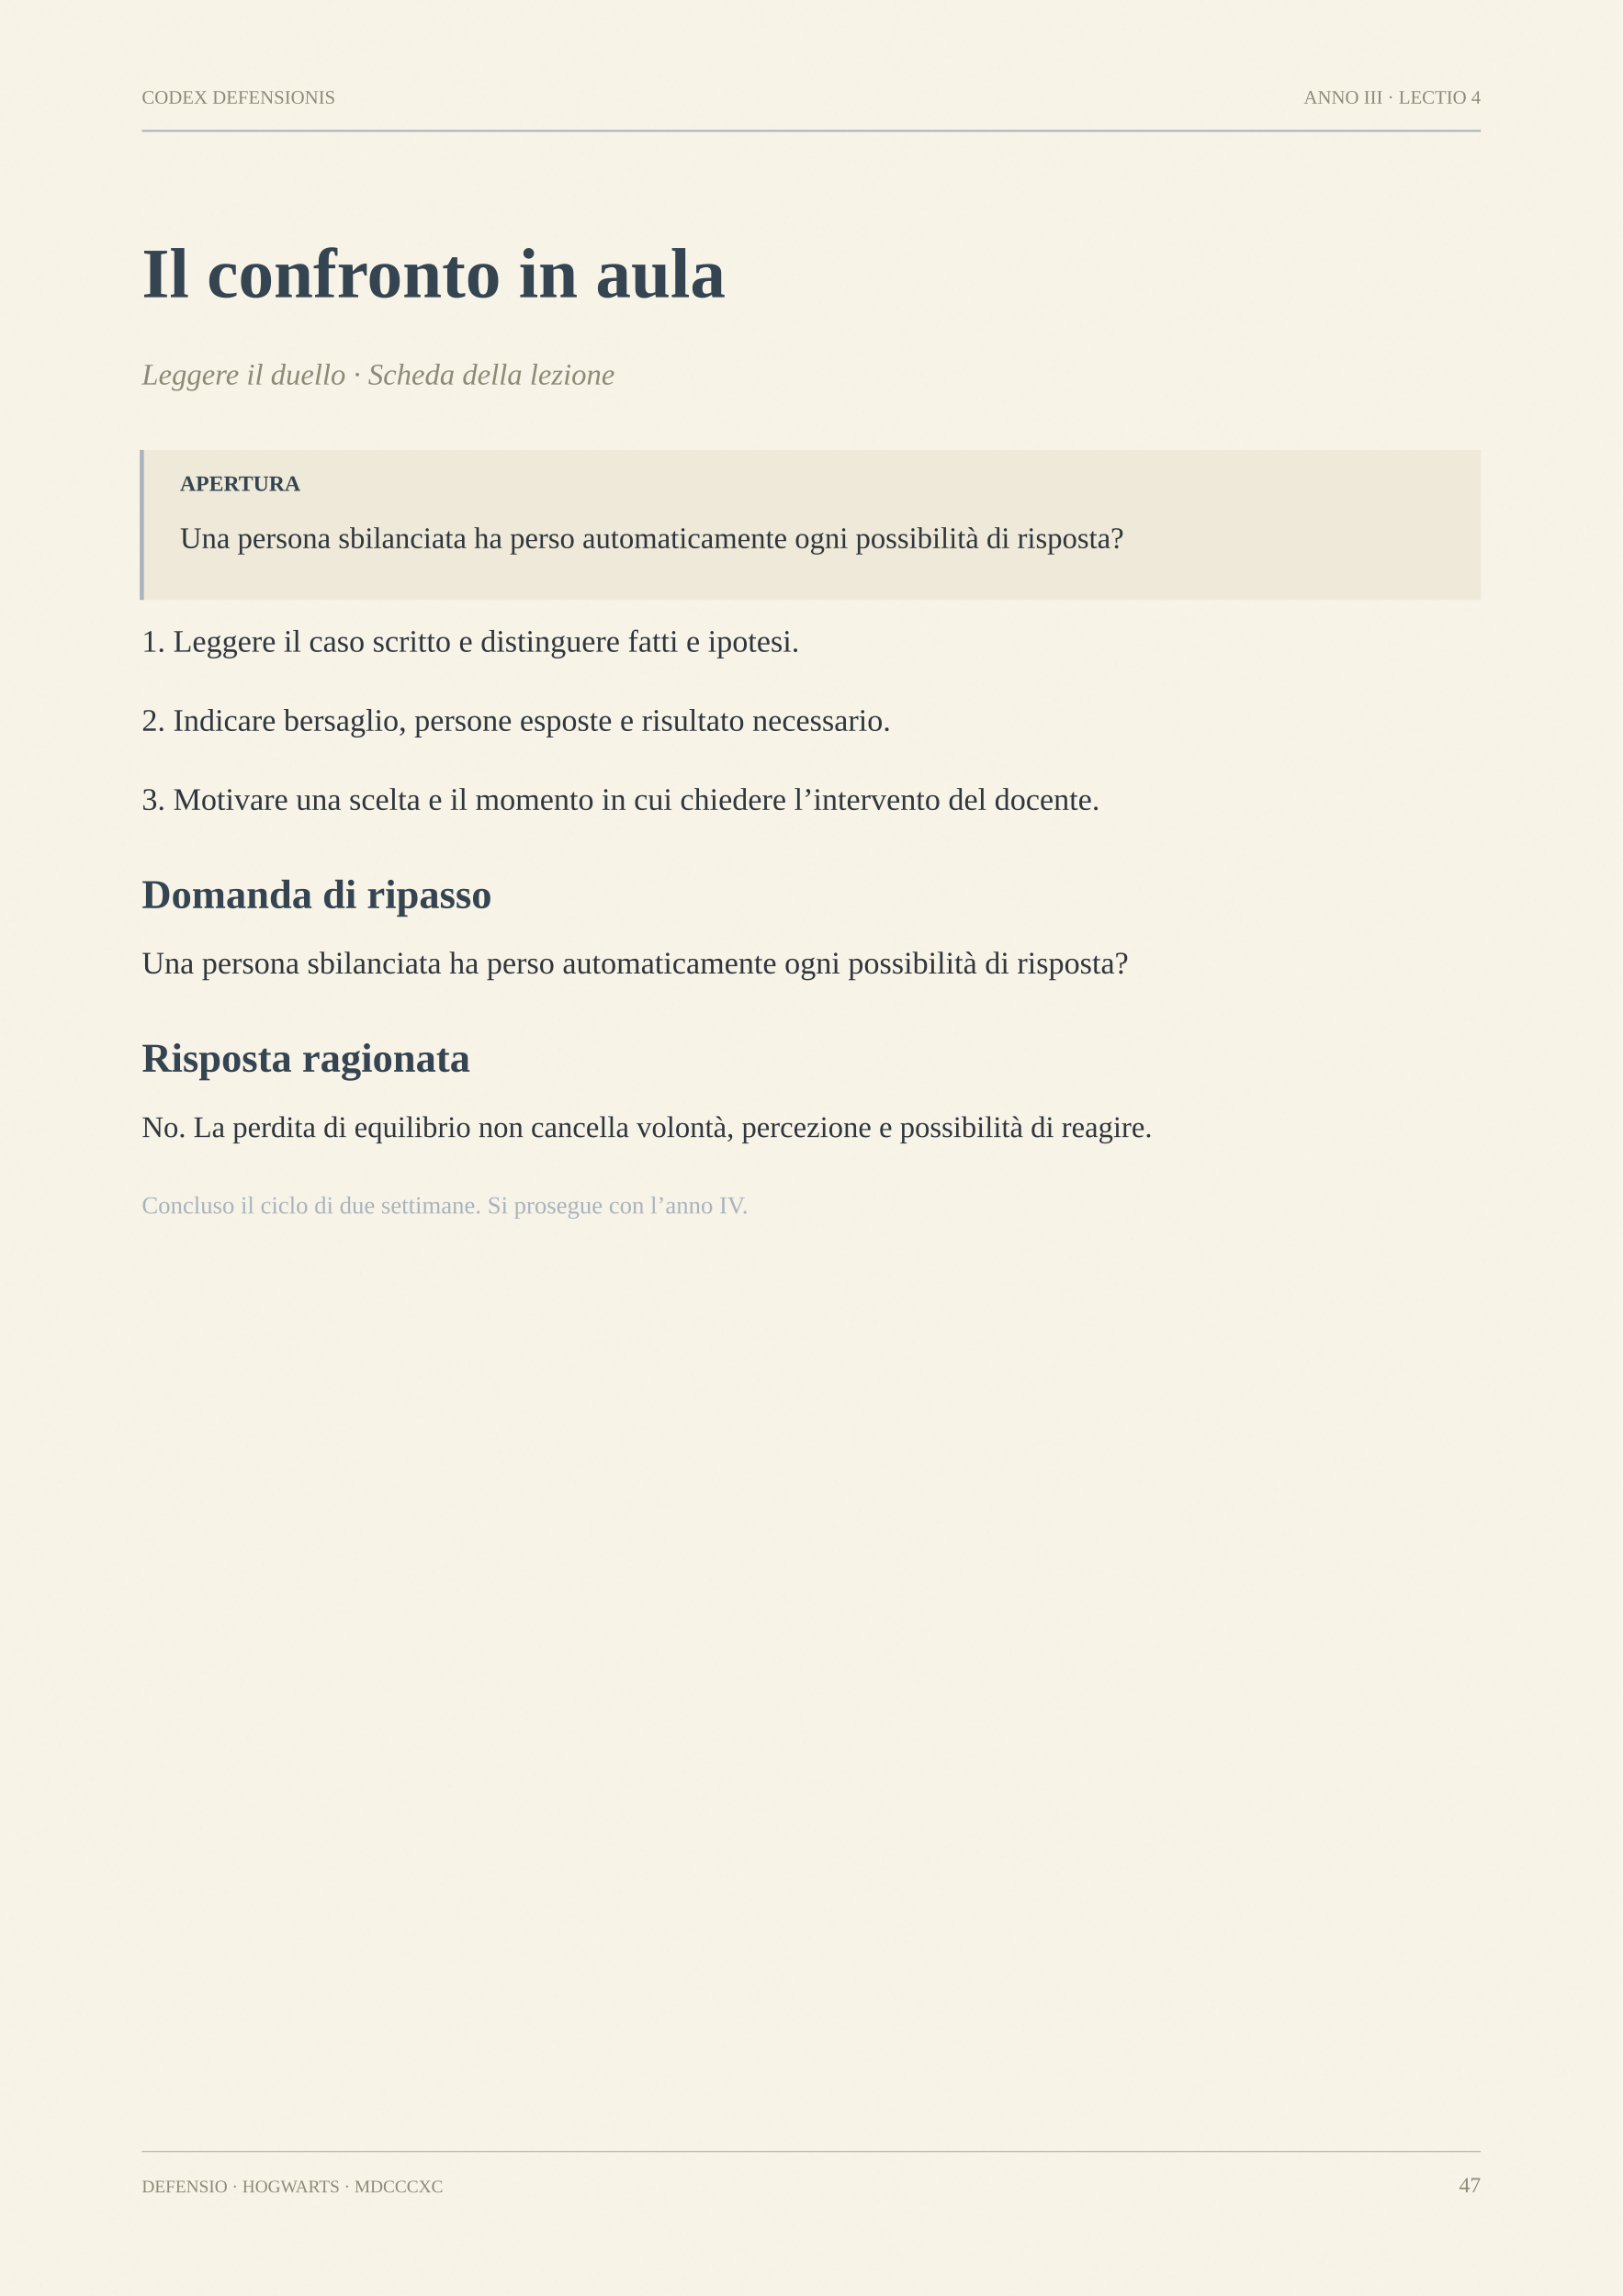
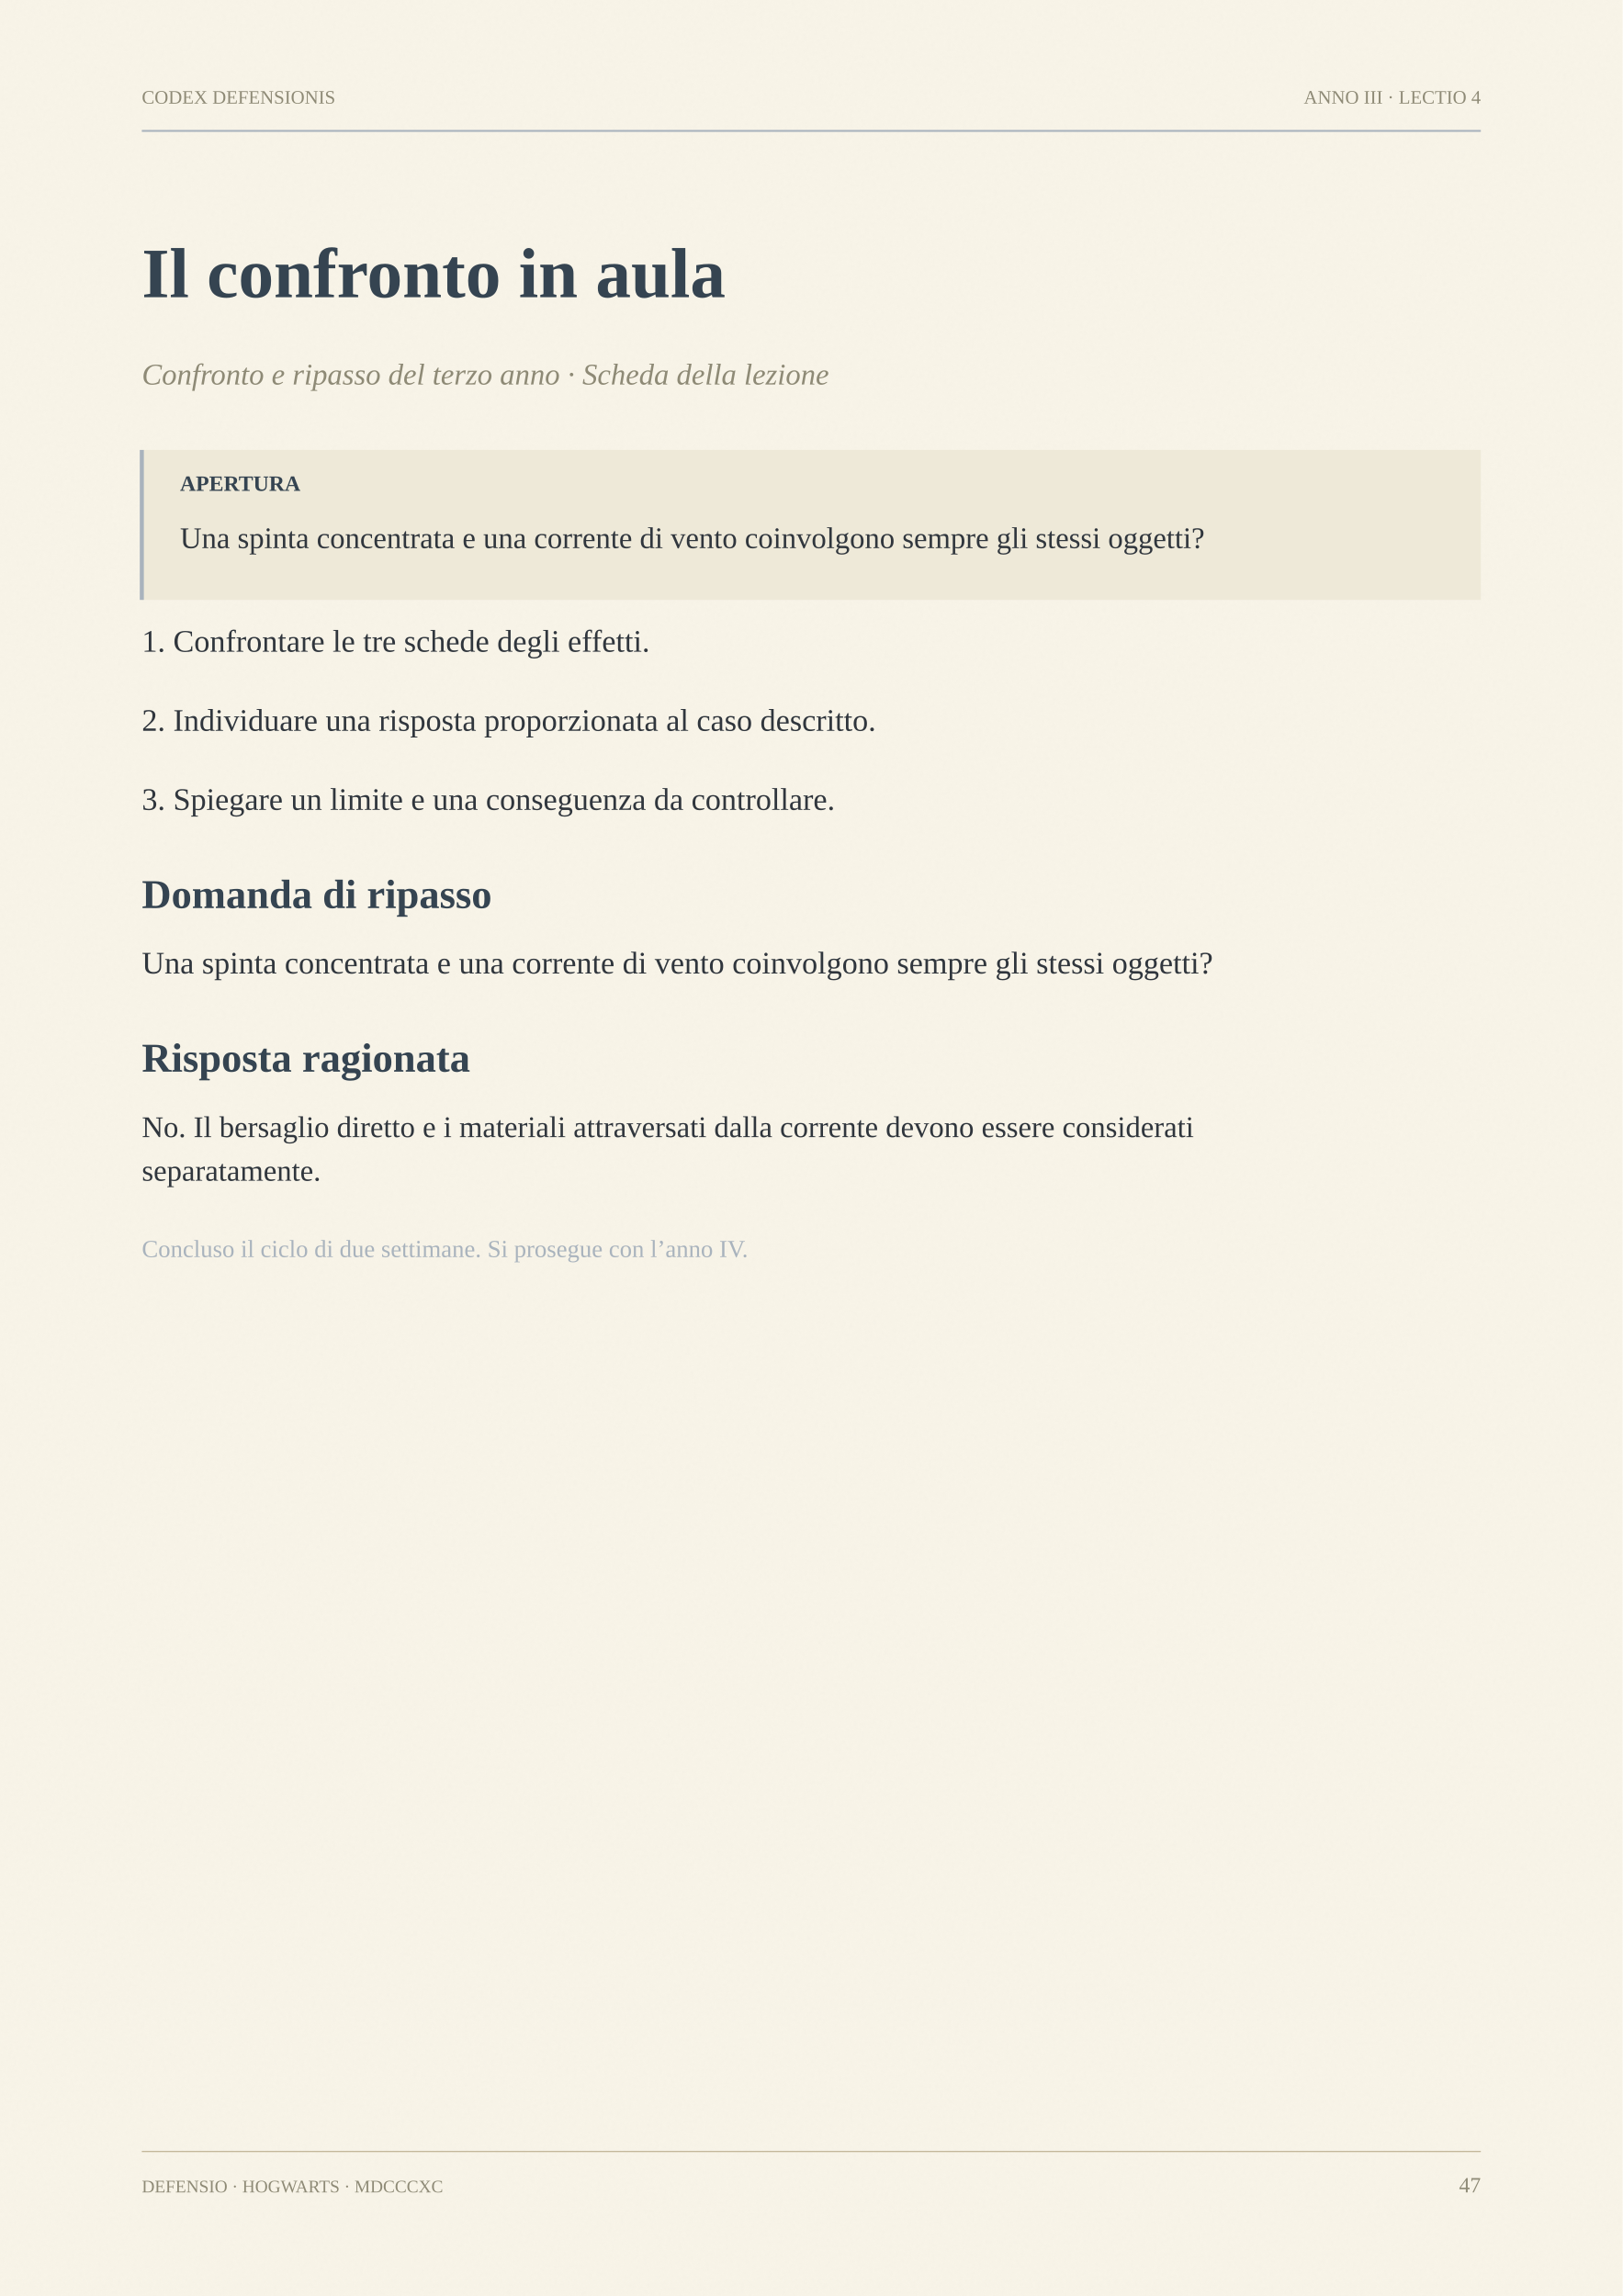
<svg xmlns="http://www.w3.org/2000/svg" width="595" height="842" viewBox="0 0 595 842">
  <defs>
    <filter id="grain">
      <feTurbulence type="fractalNoise" baseFrequency=".7" numOctaves="3" stitchTiles="stitch" />
      <feColorMatrix type="saturate" values="0" />
    </filter>
    <pattern id="paper" width="595" height="842" patternUnits="userSpaceOnUse">
      <rect width="595" height="842" filter="url(#grain)" opacity=".17" />
    </pattern>
    <linearGradient id="leather">
      <stop stop-color="#0e141a" />
      <stop offset=".12" stop-color="#394652" />
      <stop offset=".6" stop-color="#232f3b" />
      <stop offset="1" stop-color="#090e14" />
    </linearGradient>
  </defs>
  <rect width="595" height="842" fill="#f8f4e8" />
  <rect width="595" height="842" fill="url(#paper)" opacity=".17" />
  <text x="52" y="38" font-family="Georgia, Times New Roman, serif" font-size="7" fill="#8e8a76">CODEX DEFENSIONIS</text>
  <text x="543" y="38" font-family="Georgia, Times New Roman, serif" font-size="7" fill="#8e8a76" text-anchor="end">ANNO III · LECTIO 4</text>
  <path d="M52 48H543" stroke="#a9b3bd" stroke-width=".7" />
  <text x="52" y="109" font-family="Georgia, Times New Roman, serif" font-size="26" fill="#354451" font-weight="bold">Il confronto in aula</text>
-   <text x="52" y="141" font-family="Georgia, Times New Roman, serif" font-size="11" fill="#8e8a76" font-style="italic">Leggere il duello · Scheda della lezione</text>
+   <text x="52" y="141" font-family="Georgia, Times New Roman, serif" font-size="11" fill="#8e8a76" font-style="italic">Confronto e ripasso del terzo anno · Scheda della lezione</text>
  <rect x="52" y="165" width="491" height="55" fill="#eee9d8" />
  <path d="M52 165v55" stroke="#a9b3bd" stroke-width="1.5" />
  <text x="66" y="180" font-family="Georgia, Times New Roman, serif" font-size="8" fill="#354451" font-weight="bold">APERTURA</text>
-   <text x="66" y="201" font-family="Georgia, Times New Roman, serif" font-size="11" fill="#30363d">Una persona sbilanciata ha perso automaticamente ogni possibilità di risposta?</text>
-   <text x="52" y="239" font-family="Georgia, Times New Roman, serif" font-size="11.5" fill="#30363d">1. Leggere il caso scritto e distinguere fatti e ipotesi.</text>
-   <text x="52" y="268" font-family="Georgia, Times New Roman, serif" font-size="11.5" fill="#30363d">2. Indicare bersaglio, persone esposte e risultato necessario.</text>
-   <text x="52" y="297" font-family="Georgia, Times New Roman, serif" font-size="11.5" fill="#30363d">3. Motivare una scelta e il momento in cui chiedere l’intervento del docente.</text>
+   <text x="66" y="201" font-family="Georgia, Times New Roman, serif" font-size="11" fill="#30363d">Una spinta concentrata e una corrente di vento coinvolgono sempre gli stessi oggetti?</text>
+   <text x="52" y="239" font-family="Georgia, Times New Roman, serif" font-size="11.5" fill="#30363d">1. Confrontare le tre schede degli effetti.</text>
+   <text x="52" y="268" font-family="Georgia, Times New Roman, serif" font-size="11.5" fill="#30363d">2. Individuare una risposta proporzionata al caso descritto.</text>
+   <text x="52" y="297" font-family="Georgia, Times New Roman, serif" font-size="11.5" fill="#30363d">3. Spiegare un limite e una conseguenza da controllare.</text>
  <text x="52" y="333" font-family="Georgia, Times New Roman, serif" font-size="15" fill="#354451" font-weight="bold">Domanda di ripasso</text>
-   <text x="52" y="357" font-family="Georgia, Times New Roman, serif" font-size="11.5" fill="#30363d">Una persona sbilanciata ha perso automaticamente ogni possibilità di risposta?</text>
+   <text x="52" y="357" font-family="Georgia, Times New Roman, serif" font-size="11.5" fill="#30363d">Una spinta concentrata e una corrente di vento coinvolgono sempre gli stessi oggetti?</text>
  <text x="52" y="393" font-family="Georgia, Times New Roman, serif" font-size="15" fill="#354451" font-weight="bold">Risposta ragionata</text>
-   <text x="52" y="417" font-family="Georgia, Times New Roman, serif" font-size="11" fill="#30363d">No. La perdita di equilibrio non cancella volontà, percezione e possibilità di reagire.</text>
-   <text x="52" y="445" font-family="Georgia, Times New Roman, serif" font-size="9" fill="#a9b3bd">Concluso il ciclo di due settimane. Si prosegue con l’anno IV.</text>
+   <text x="52" y="417" font-family="Georgia, Times New Roman, serif" font-size="11" fill="#30363d">No. Il bersaglio diretto e i materiali attraversati dalla corrente devono essere considerati</text>
+   <text x="52" y="433" font-family="Georgia, Times New Roman, serif" font-size="11" fill="#30363d">separatamente.</text>
+   <text x="52" y="461" font-family="Georgia, Times New Roman, serif" font-size="9" fill="#a9b3bd">Concluso il ciclo di due settimane. Si prosegue con l’anno IV.</text>
  <path d="M52 789H543" stroke="#c3b89b" stroke-width=".45" />
  <text x="52" y="804" font-family="Georgia, Times New Roman, serif" font-size="6.5" fill="#8e8a76">DEFENSIO · HOGWARTS · MDCCCXC</text>
  <text x="543" y="804" font-family="Georgia, Times New Roman, serif" font-size="8" fill="#8e8a76" text-anchor="end">47</text>
</svg>
